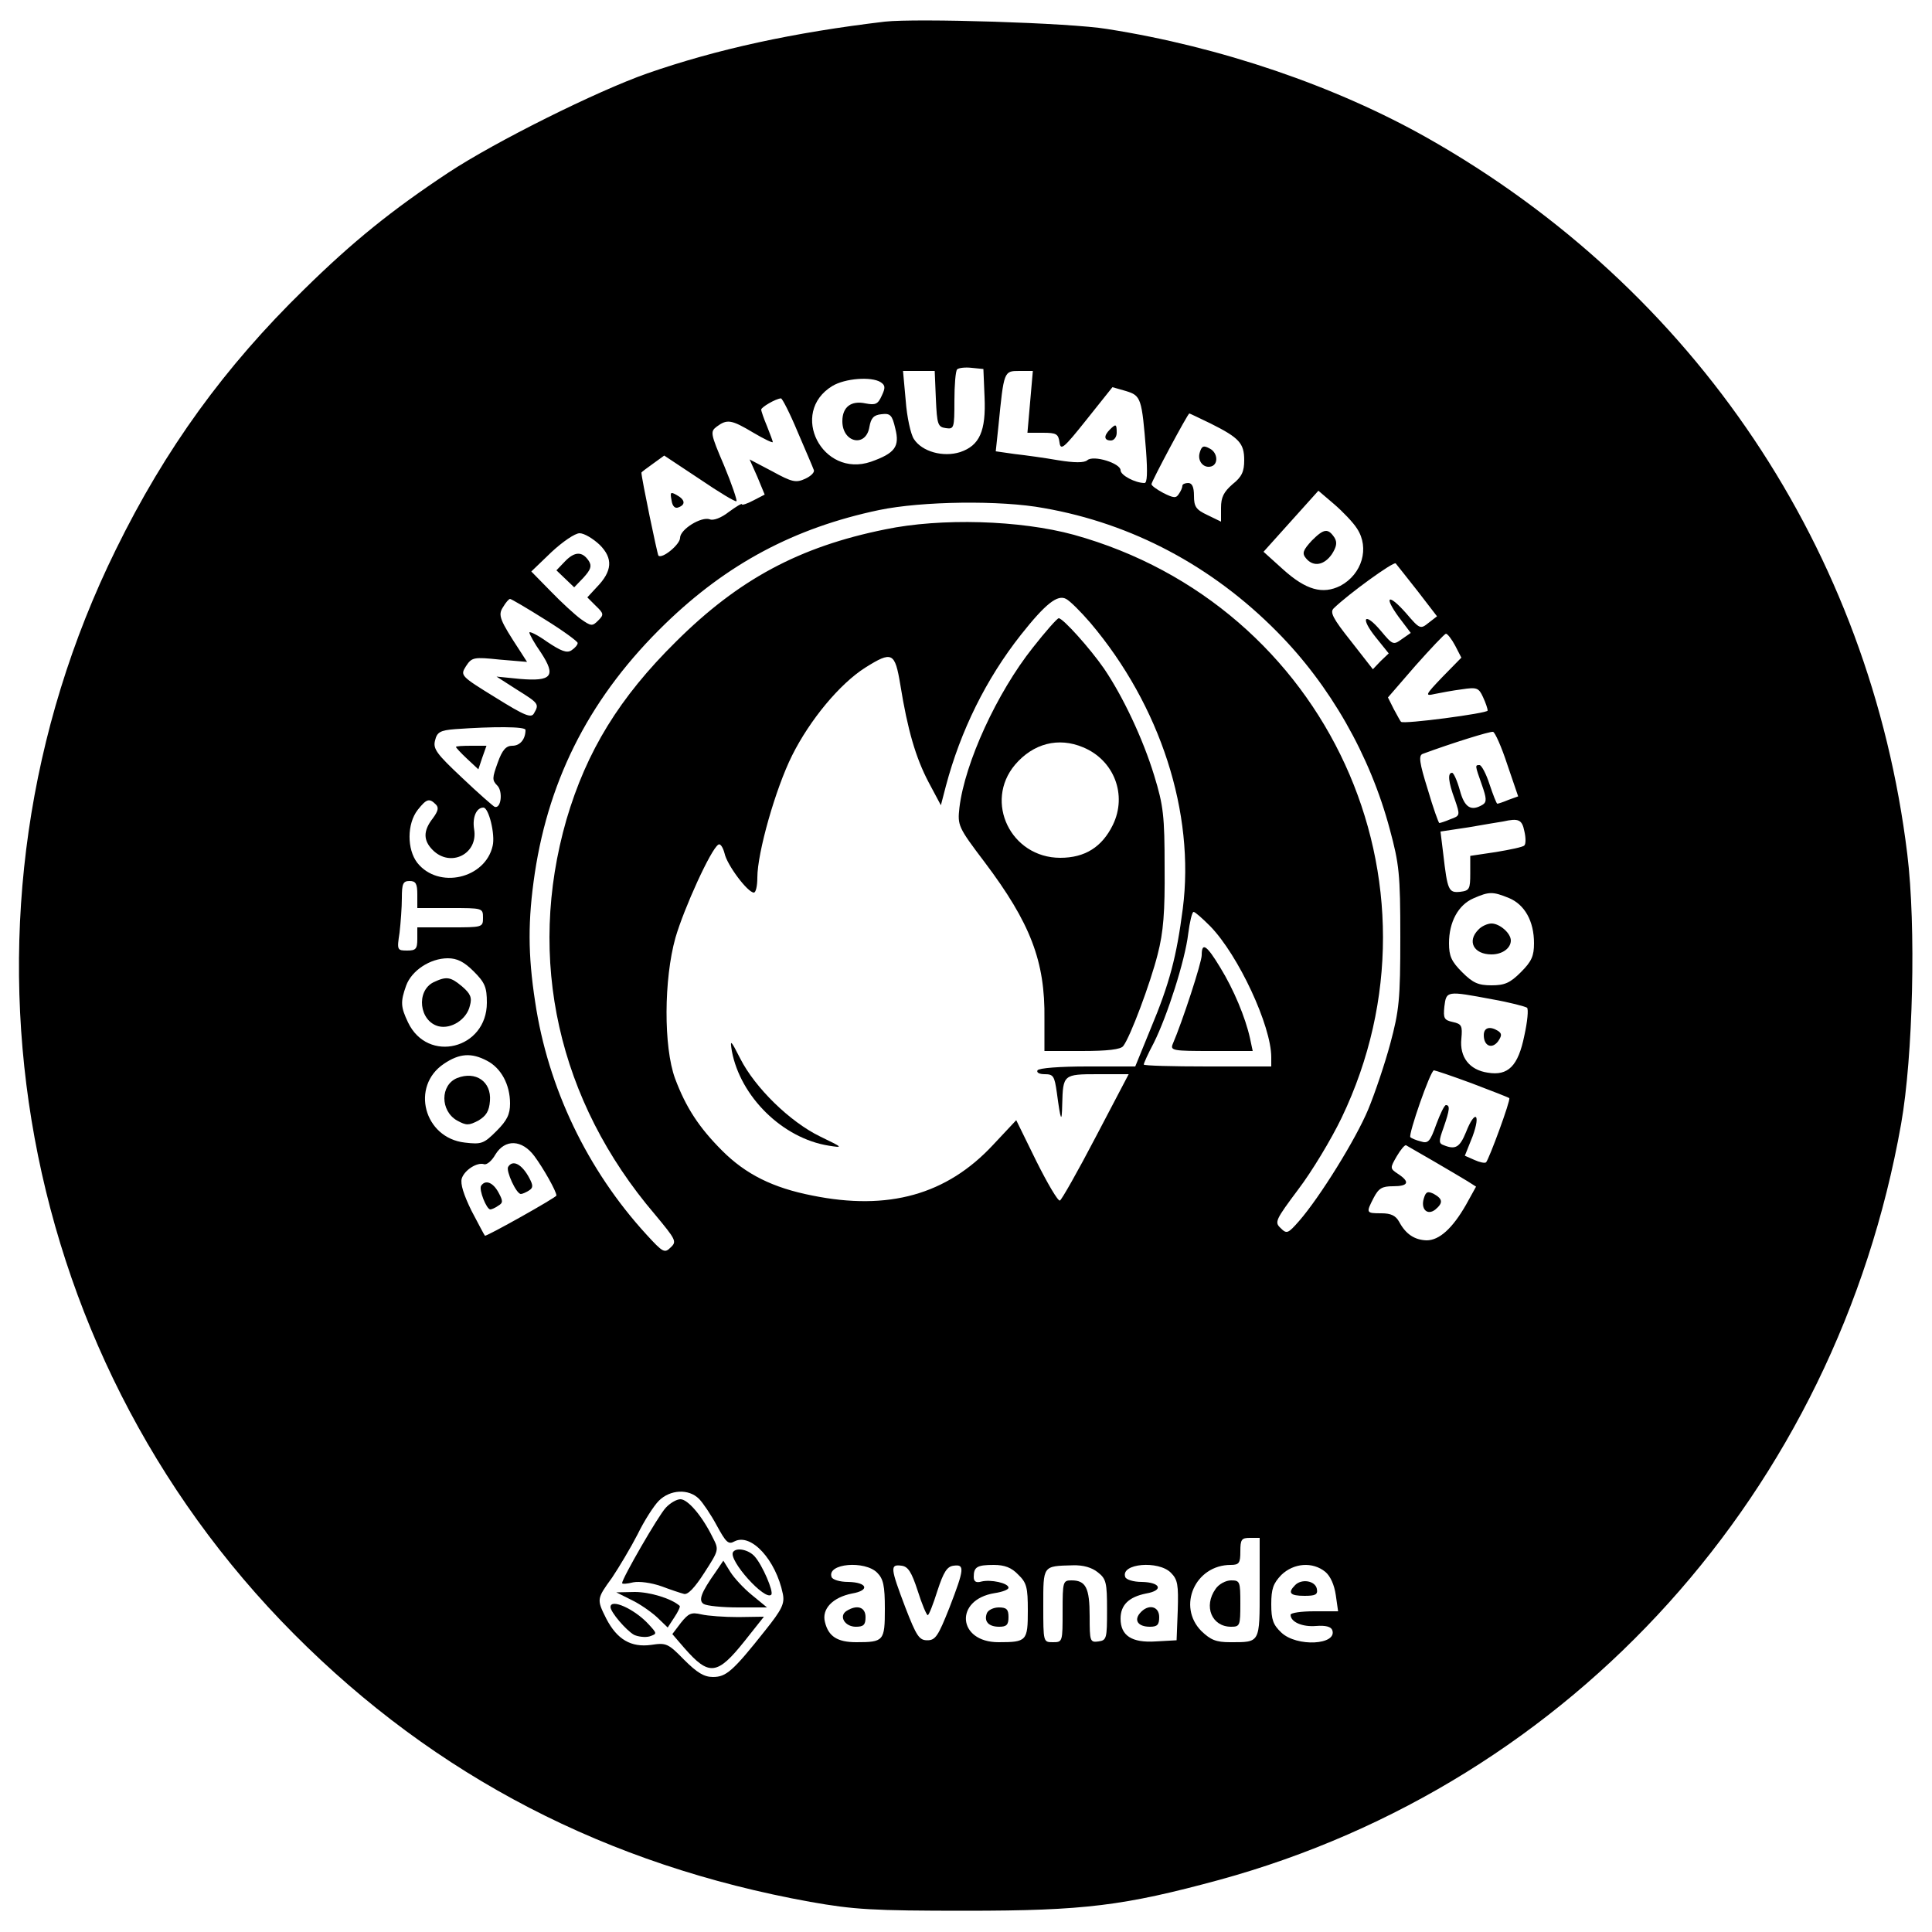
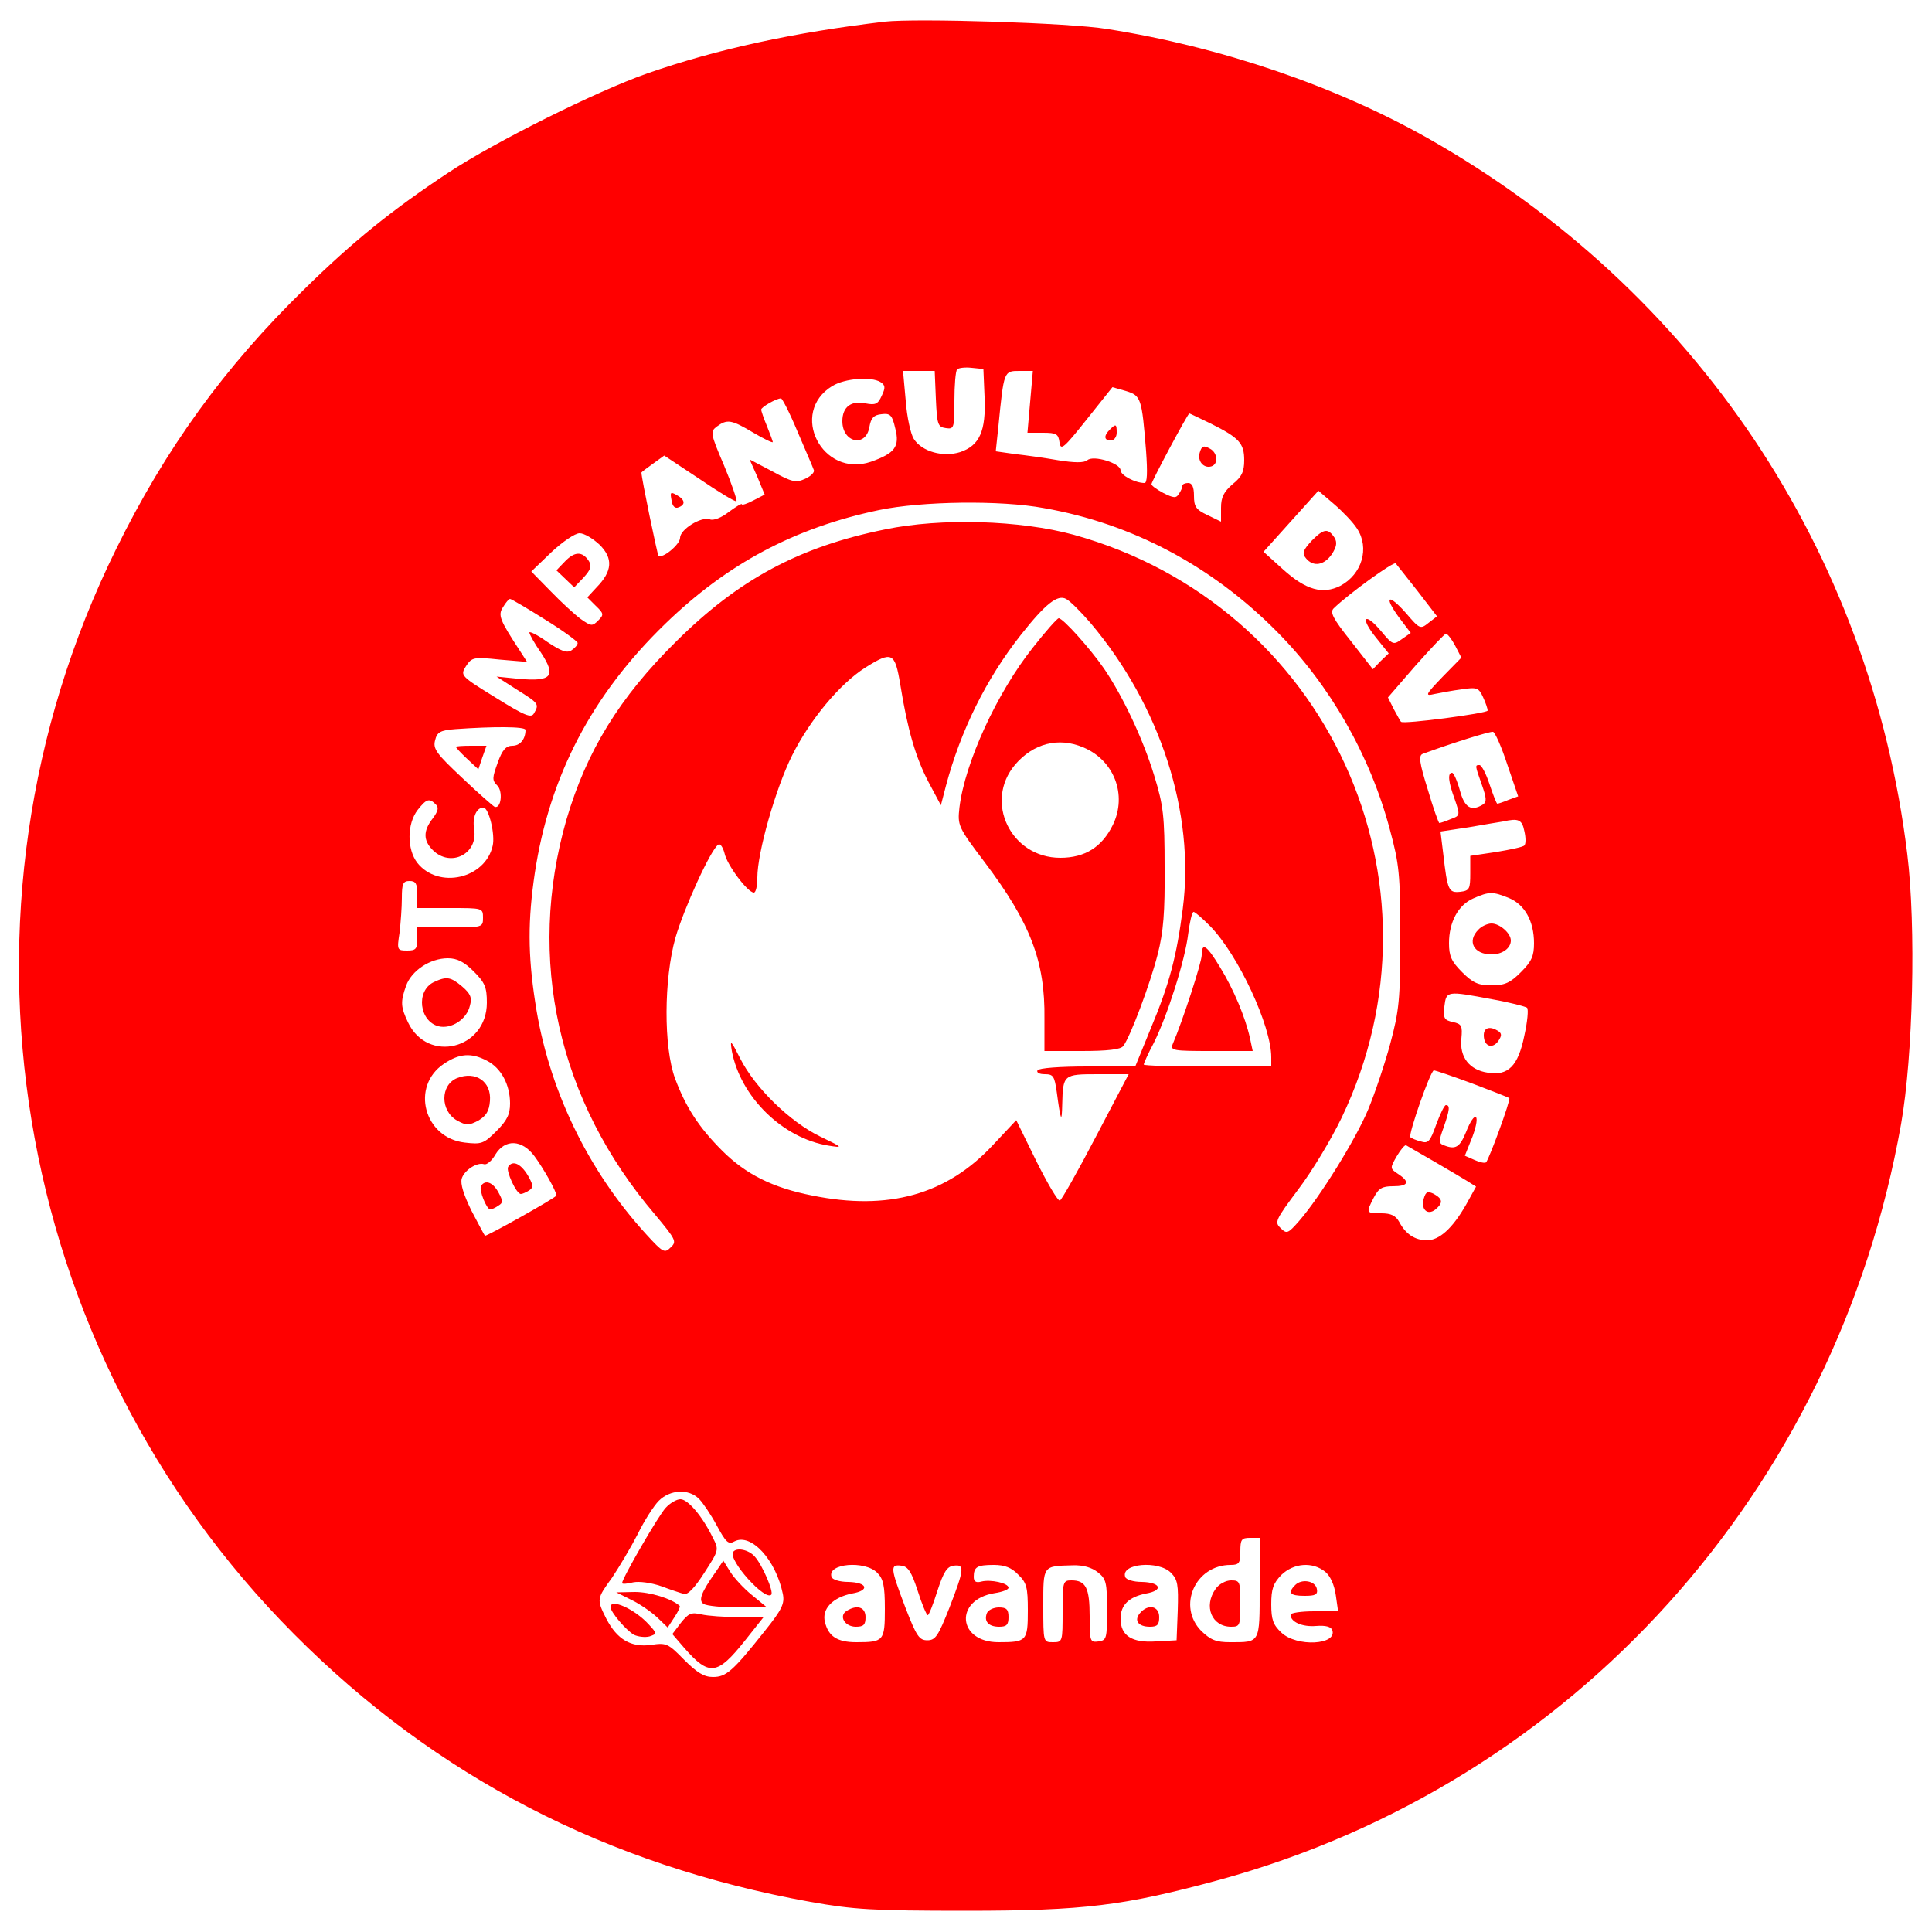
<svg xmlns="http://www.w3.org/2000/svg" version="1.0" width="500pt" height="500pt" viewBox="0 0 500 500" preserveAspectRatio="xMidYMid meet">
-   <g transform="translate(0,500) scale(0.1,-0.1)" fill="#000000" stroke="none">
+   <g transform="translate(0,500) scale(0.1,-0.1)" fill="#FF0000" stroke="none">
    <path d="M2290 4944 c-236 -28 -434 -71 -615 -134 -131 -46 -394 -177 -515 -257 -145 -96 -247 -178 -373 -302 -205 -200 -359 -412 -487 -673 -461 -936 -275 -2068 461 -2807 367 -369 810 -598 1336 -693 113 -20 160 -23 403 -23 307 0 409 13 656 80 915 251 1596 1007 1764 1956 31 175 39 512 16 699 -96 785 -549 1461 -1242 1853 -237 134 -535 236 -829 282 -95 16 -494 28 -575 19z m258 -971 c4 -89 -13 -126 -63 -143 -44 -14 -99 1 -120 34 -8 12 -18 57 -21 99 l-7 77 41 0 41 0 3 -72 c3 -67 5 -73 26 -76 21 -3 22 0 22 71 0 40 3 77 7 81 4 4 21 6 38 4 l30 -3 3 -72z m118 -13 l-7 -80 40 0 c35 0 40 -3 43 -25 3 -22 11 -15 70 59 l67 84 35 -10 c39 -12 41 -18 52 -155 4 -56 3 -83 -4 -83 -24 0 -62 20 -62 33 0 18 -70 40 -86 26 -8 -7 -33 -7 -76 0 -34 6 -85 13 -112 16 l-49 7 7 66 c14 142 14 142 54 142 l35 0 -7 -80z m-387 51 c12 -8 13 -14 3 -35 -10 -22 -16 -25 -42 -20 -37 8 -60 -9 -60 -46 0 -56 61 -69 70 -15 4 23 11 31 31 33 23 3 28 -2 36 -37 12 -47 -1 -64 -63 -86 -126 -43 -213 127 -100 196 33 20 101 25 125 10z m-215 -128 c21 -49 40 -93 42 -99 3 -6 -7 -16 -22 -23 -24 -11 -34 -9 -85 19 l-59 31 20 -45 19 -46 -29 -15 c-17 -9 -30 -13 -30 -10 0 3 -15 -6 -34 -20 -19 -15 -40 -23 -49 -19 -22 8 -77 -26 -77 -48 0 -17 -46 -55 -56 -46 -3 4 -44 201 -44 215 0 1 13 11 30 23 l29 21 92 -61 c50 -34 93 -60 95 -57 2 2 -12 44 -32 92 -36 84 -36 88 -19 101 27 20 38 18 95 -16 27 -16 50 -27 50 -24 0 2 -7 21 -15 41 -8 19 -15 39 -15 43 0 6 37 28 51 29 3 1 23 -38 43 -86z m1069 21 c74 -37 87 -51 87 -95 0 -29 -6 -43 -30 -62 -23 -20 -30 -34 -30 -61 l0 -36 -35 17 c-30 14 -35 22 -35 50 0 23 -5 33 -15 33 -8 0 -15 -3 -15 -7 0 -5 -4 -14 -9 -21 -7 -12 -14 -11 -40 2 -17 9 -31 19 -31 23 0 7 94 183 98 183 1 0 26 -12 55 -26z m379 -272 c33 -50 13 -118 -43 -148 -46 -23 -89 -11 -148 42 l-51 46 71 79 71 79 41 -35 c22 -19 49 -47 59 -63z m-810 53 c228 -40 435 -150 603 -320 137 -138 241 -320 292 -512 24 -89 27 -115 27 -278 0 -162 -3 -190 -26 -276 -14 -52 -40 -129 -57 -170 -32 -77 -125 -227 -179 -289 -29 -33 -32 -34 -48 -18 -16 15 -13 21 46 100 35 46 85 129 112 185 292 609 -37 1327 -693 1509 -139 38 -344 44 -488 14 -223 -45 -380 -130 -541 -290 -147 -145 -232 -284 -284 -461 -104 -361 -22 -728 229 -1022 54 -65 57 -70 41 -85 -16 -16 -20 -14 -63 33 -153 167 -255 380 -288 602 -19 123 -19 212 -1 333 38 252 148 462 338 646 160 155 334 248 553 294 110 23 315 26 427 5z m-1150 -95 c35 -35 33 -68 -8 -110 l-24 -26 22 -22 c21 -20 21 -23 6 -38 -15 -15 -18 -15 -45 4 -15 11 -50 43 -78 72 l-50 51 52 50 c29 27 61 49 73 49 12 0 35 -14 52 -30z m2117 -120 l50 -65 -22 -17 c-21 -17 -23 -16 -58 25 -46 52 -59 45 -19 -10 l31 -41 -23 -16 c-22 -16 -24 -15 -54 21 -43 51 -55 35 -13 -17 l33 -41 -21 -20 -20 -21 -57 73 c-47 59 -55 75 -44 85 38 37 154 121 160 116 3 -4 29 -36 57 -72z m-847 -82 c181 -214 271 -492 239 -740 -16 -123 -34 -193 -83 -310 l-40 -98 -124 0 c-71 0 -125 -4 -129 -10 -3 -6 5 -10 19 -10 22 0 25 -5 31 -47 10 -75 13 -81 14 -31 2 77 3 78 92 78 l80 0 -85 -162 c-47 -90 -89 -164 -93 -165 -5 -2 -32 44 -61 102 l-52 106 -60 -64 c-120 -129 -271 -171 -468 -131 -102 20 -172 55 -233 116 -60 60 -94 112 -122 187 -30 82 -29 257 1 364 22 76 92 230 111 241 5 4 12 -7 16 -22 6 -30 60 -102 76 -102 5 0 9 17 9 39 0 64 47 230 90 316 46 92 123 185 189 227 70 44 77 40 91 -44 19 -118 40 -189 73 -252 l32 -60 13 50 c38 143 104 277 194 391 64 81 95 105 117 93 10 -5 38 -33 63 -62z m-1412 9 c47 -29 85 -57 85 -61 0 -5 -7 -13 -16 -19 -12 -8 -27 -2 -63 22 -25 18 -46 28 -46 24 0 -4 13 -28 30 -52 40 -61 28 -75 -55 -68 l-60 6 53 -34 c56 -35 58 -37 44 -61 -7 -13 -23 -7 -100 41 -91 56 -91 57 -76 81 15 23 20 24 87 17 l71 -6 -18 28 c-53 81 -58 93 -44 114 7 12 15 21 18 21 3 0 44 -24 90 -53z m2356 -68 l16 -31 -49 -50 c-45 -47 -46 -50 -20 -44 15 3 46 9 70 12 39 6 44 4 55 -20 7 -15 12 -30 12 -35 0 -7 -219 -36 -224 -29 -2 1 -10 17 -19 33 l-15 30 71 82 c40 45 75 82 79 83 4 0 15 -14 24 -31z m-2406 -218 c0 -24 -14 -41 -34 -41 -16 0 -26 -10 -38 -44 -14 -39 -15 -45 -1 -59 15 -15 10 -61 -7 -55 -4 2 -42 35 -84 75 -66 62 -76 75 -70 97 5 21 13 26 52 29 98 7 182 7 182 -2z m2541 -90 l28 -82 -25 -9 c-14 -6 -27 -10 -29 -10 -2 0 -11 23 -20 50 -9 28 -21 50 -26 50 -12 0 -12 0 6 -51 12 -34 13 -44 3 -51 -31 -19 -48 -8 -60 37 -7 25 -16 45 -20 45 -12 0 -10 -23 7 -69 14 -41 14 -42 -11 -51 -14 -6 -27 -10 -29 -10 -2 0 -16 39 -30 87 -22 70 -24 88 -13 92 73 27 175 59 182 57 5 -1 22 -39 37 -85z m-2773 -103 c8 -8 6 -17 -8 -36 -25 -32 -25 -57 0 -82 46 -46 118 -10 107 54 -5 31 6 56 24 56 14 0 31 -70 24 -99 -19 -85 -140 -113 -195 -44 -27 35 -27 101 1 137 23 29 30 31 47 14z m2817 -69 c4 -17 4 -33 0 -37 -3 -4 -37 -11 -73 -17 l-67 -10 0 -45 c0 -41 -2 -45 -26 -48 -30 -3 -33 3 -44 99 l-7 57 73 11 c41 7 81 14 89 15 40 9 49 5 55 -25z m-2865 -164 l0 -35 85 0 c84 0 85 0 85 -25 0 -25 -1 -25 -85 -25 l-85 0 0 -30 c0 -26 -4 -30 -26 -30 -26 0 -27 1 -20 46 3 26 6 66 6 90 0 37 3 44 20 44 16 0 20 -7 20 -35z m2825 -9 c41 -17 65 -60 65 -117 0 -33 -6 -47 -34 -75 -28 -28 -42 -34 -76 -34 -34 0 -48 6 -76 34 -28 28 -34 42 -34 75 0 55 24 99 63 116 41 18 50 18 92 1z m-773 -73 c73 -75 158 -258 158 -339 l0 -24 -165 0 c-91 0 -165 2 -165 5 0 3 11 28 26 56 35 70 81 214 89 282 4 31 10 57 14 57 4 0 23 -17 43 -37z m-1906 -117 c29 -29 34 -41 34 -81 0 -120 -153 -158 -204 -51 -19 40 -20 53 -5 95 14 39 62 71 108 71 24 0 42 -9 67 -34z m2635 -72 c46 -8 87 -19 91 -22 4 -4 1 -36 -7 -72 -16 -79 -42 -105 -95 -96 -47 7 -73 40 -68 88 3 33 1 38 -22 43 -23 5 -25 10 -22 40 5 41 6 41 123 19z m-2601 -159 c37 -19 60 -62 60 -111 0 -28 -8 -44 -35 -71 -33 -33 -39 -35 -82 -30 -106 12 -141 146 -54 204 40 27 71 29 111 8z m2550 -59 c50 -19 94 -36 96 -38 4 -5 -52 -157 -60 -166 -3 -3 -17 0 -30 6 l-25 11 20 50 c22 60 6 70 -17 11 -16 -39 -27 -46 -57 -34 -14 5 -14 10 -1 46 16 46 17 58 6 58 -4 0 -15 -23 -25 -50 -16 -45 -21 -50 -40 -44 -12 3 -24 8 -27 11 -6 6 52 173 61 173 3 0 48 -15 99 -34z m-2427 -188 c23 -31 57 -91 57 -102 0 -5 -182 -107 -185 -104 -2 2 -17 31 -35 65 -20 41 -29 69 -25 83 7 22 40 43 58 37 7 -2 20 9 29 25 25 41 69 39 101 -4z m2327 -13 c36 -21 75 -44 88 -52 l22 -14 -26 -47 c-35 -61 -69 -92 -102 -92 -31 1 -54 16 -71 48 -9 16 -21 22 -46 22 -40 0 -40 1 -20 40 13 25 22 30 50 30 40 0 45 11 13 32 -21 14 -21 15 -3 46 10 17 21 30 24 28 3 -2 35 -20 71 -41z m-1901 -874 c10 -10 31 -41 46 -69 24 -44 30 -50 46 -41 43 22 107 -48 125 -136 5 -25 -2 -40 -46 -95 -84 -106 -101 -120 -135 -120 -23 0 -41 11 -75 45 -41 42 -46 44 -85 38 -52 -7 -88 14 -116 68 -25 50 -25 51 15 106 18 27 48 77 66 112 17 35 42 74 55 87 29 29 77 32 104 5z m1451 -230 c0 -145 2 -141 -77 -141 -36 0 -50 6 -74 29 -63 64 -16 171 76 171 22 0 25 5 25 35 0 31 3 35 25 35 l25 0 0 -129z m-990 39 c16 -16 20 -33 20 -94 0 -83 -3 -86 -74 -86 -49 0 -72 15 -81 52 -9 34 20 64 70 74 47 8 40 29 -10 30 -22 0 -41 6 -43 13 -12 35 86 43 118 11z m105 -47 c11 -35 23 -63 26 -63 3 0 14 28 25 63 16 49 25 63 42 65 29 4 28 -8 -11 -109 -29 -73 -36 -84 -57 -84 -21 0 -28 10 -57 85 -39 103 -40 112 -10 108 17 -2 26 -16 42 -65z m260 42 c22 -21 25 -33 25 -93 0 -79 -3 -82 -76 -82 -106 0 -115 110 -10 127 20 3 36 9 36 14 0 12 -46 22 -70 16 -14 -4 -20 0 -20 12 0 26 9 31 52 31 28 0 46 -7 63 -25z m206 6 c22 -17 24 -27 24 -98 0 -73 -1 -78 -22 -81 -22 -3 -23 0 -23 65 0 74 -10 93 -47 93 -22 0 -23 -3 -23 -80 0 -79 0 -80 -25 -80 -25 0 -25 0 -25 94 0 105 -2 103 76 105 28 1 50 -6 65 -18z m189 -1 c18 -18 20 -31 18 -98 l-3 -77 -54 -3 c-62 -4 -91 15 -91 59 0 35 21 56 66 65 46 8 38 29 -11 30 -22 0 -41 6 -43 13 -12 35 86 43 118 11z m400 2 c13 -11 23 -33 27 -60 l6 -42 -62 0 c-33 0 -61 -4 -61 -9 0 -19 31 -32 66 -29 25 2 39 -2 42 -11 13 -38 -92 -44 -132 -6 -21 20 -26 33 -26 73 0 40 5 54 26 76 32 31 81 35 114 8z" />
    <path d="M2872 3888 c-16 -16 -15 -28 3 -28 8 0 15 9 15 20 0 23 -2 24 -18 8z" />
    <path d="M1738 3705 c2 -15 9 -22 18 -18 19 7 17 20 -5 32 -16 9 -17 7 -13 -14z" />
    <path d="M3105 3829 c-7 -22 10 -42 30 -36 19 6 16 36 -4 46 -16 9 -21 7 -26 -10z" />
    <path d="M3395 3601 c-23 -25 -26 -33 -15 -46 19 -23 47 -18 67 11 12 19 14 30 7 42 -17 26 -28 24 -59 -7z" />
    <path d="M1462 3547 l-22 -23 23 -22 23 -22 24 25 c19 21 22 30 14 43 -17 26 -37 25 -62 -1z" />
    <path d="M2673 3324 c-93 -117 -176 -298 -190 -414 -5 -46 -4 -50 65 -141 119 -158 157 -257 155 -406 l0 -83 97 0 c66 0 101 4 107 13 18 23 70 162 89 237 15 58 19 110 18 225 0 133 -3 160 -27 238 -29 95 -81 205 -130 277 -36 52 -106 130 -117 130 -4 0 -34 -34 -67 -76z m130 -258 c80 -33 115 -123 77 -201 -28 -57 -72 -85 -136 -85 -128 0 -198 145 -117 241 47 55 112 72 176 45z" />
    <path d="M1894 2280 c22 -118 131 -226 251 -245 38 -6 37 -5 -23 24 -78 38 -168 126 -206 201 -25 49 -27 51 -22 20z" />
    <path d="M1180 3067 c0 -2 13 -16 29 -31 l29 -27 10 30 11 31 -40 0 c-21 0 -39 -1 -39 -3z" />
    <path d="M3826 2594 c-30 -30 -12 -64 34 -64 28 0 50 16 50 36 0 19 -29 44 -50 44 -10 0 -26 -7 -34 -16z" />
    <path d="M3110 2528 c0 -19 -50 -172 -75 -230 -7 -17 2 -18 100 -18 l107 0 -7 33 c-12 54 -42 126 -77 183 -35 58 -48 67 -48 32z" />
    <path d="M1122 2458 c-46 -23 -37 -101 13 -114 33 -8 73 18 81 53 6 21 2 31 -20 50 -30 25 -40 27 -74 11z" />
    <path d="M3840 2321 c0 -28 21 -37 37 -16 10 15 10 20 0 27 -21 13 -37 9 -37 -11z" />
    <path d="M1183 2210 c-44 -18 -44 -85 0 -110 24 -13 30 -13 55 0 20 12 28 24 30 51 4 50 -37 78 -85 59z" />
    <path d="M1315 1980 c-6 -10 21 -70 33 -70 4 0 13 4 21 9 11 7 11 13 1 32 -19 36 -43 49 -55 29z" />
    <path d="M1245 1931 c-6 -10 14 -61 24 -61 3 0 13 4 21 10 12 7 12 12 0 34 -14 26 -34 34 -45 17z" />
    <path d="M3685 1899 c-9 -28 9 -46 30 -29 20 17 19 27 -4 40 -16 8 -21 6 -26 -11z" />
    <path d="M1723 1098 c-19 -20 -113 -183 -113 -195 0 -3 13 -2 29 2 16 3 46 -1 72 -10 24 -9 51 -18 59 -20 10 -3 28 16 53 55 38 59 38 59 21 92 -27 55 -64 98 -83 98 -10 0 -27 -10 -38 -22z" />
    <path d="M1897 983 c-12 -21 83 -127 99 -110 7 7 -23 77 -43 99 -16 18 -48 24 -56 11z" />
    <path d="M1853 933 c-39 -55 -46 -75 -32 -84 8 -5 48 -9 89 -9 l75 0 -39 32 c-21 17 -46 44 -56 60 l-18 29 -19 -28z" />
    <path d="M1635 859 c21 -10 51 -31 66 -45 l27 -26 17 26 c10 15 16 28 14 30 -21 19 -77 36 -116 36 l-48 -1 40 -20z" />
    <path d="M1580 841 c0 -13 40 -60 61 -72 11 -5 29 -7 40 -4 20 7 20 7 -3 32 -36 39 -98 67 -98 44z" />
    <path d="M1762 800 l-22 -29 31 -36 c64 -73 85 -71 156 18 l50 63 -66 -1 c-36 0 -79 3 -96 7 -26 6 -33 3 -53 -22z" />
    <path d="M3146 888 c-32 -45 -10 -98 40 -98 23 0 24 3 24 60 0 57 -1 60 -24 60 -14 0 -32 -10 -40 -22z" />
    <path d="M2191 831 c-21 -13 -5 -41 24 -41 20 0 25 5 25 25 0 26 -22 33 -49 16z" />
    <path d="M2554 825 c-8 -21 4 -35 32 -35 19 0 24 5 24 25 0 20 -5 25 -25 25 -14 0 -28 -7 -31 -15z" />
    <path d="M2950 825 c-16 -19 -4 -35 26 -35 19 0 24 5 24 25 0 29 -29 35 -50 10z" />
    <path d="M3352 898 c-20 -20 -14 -28 24 -28 28 0 35 3 32 18 -4 21 -39 27 -56 10z" />
  </g>
</svg>
